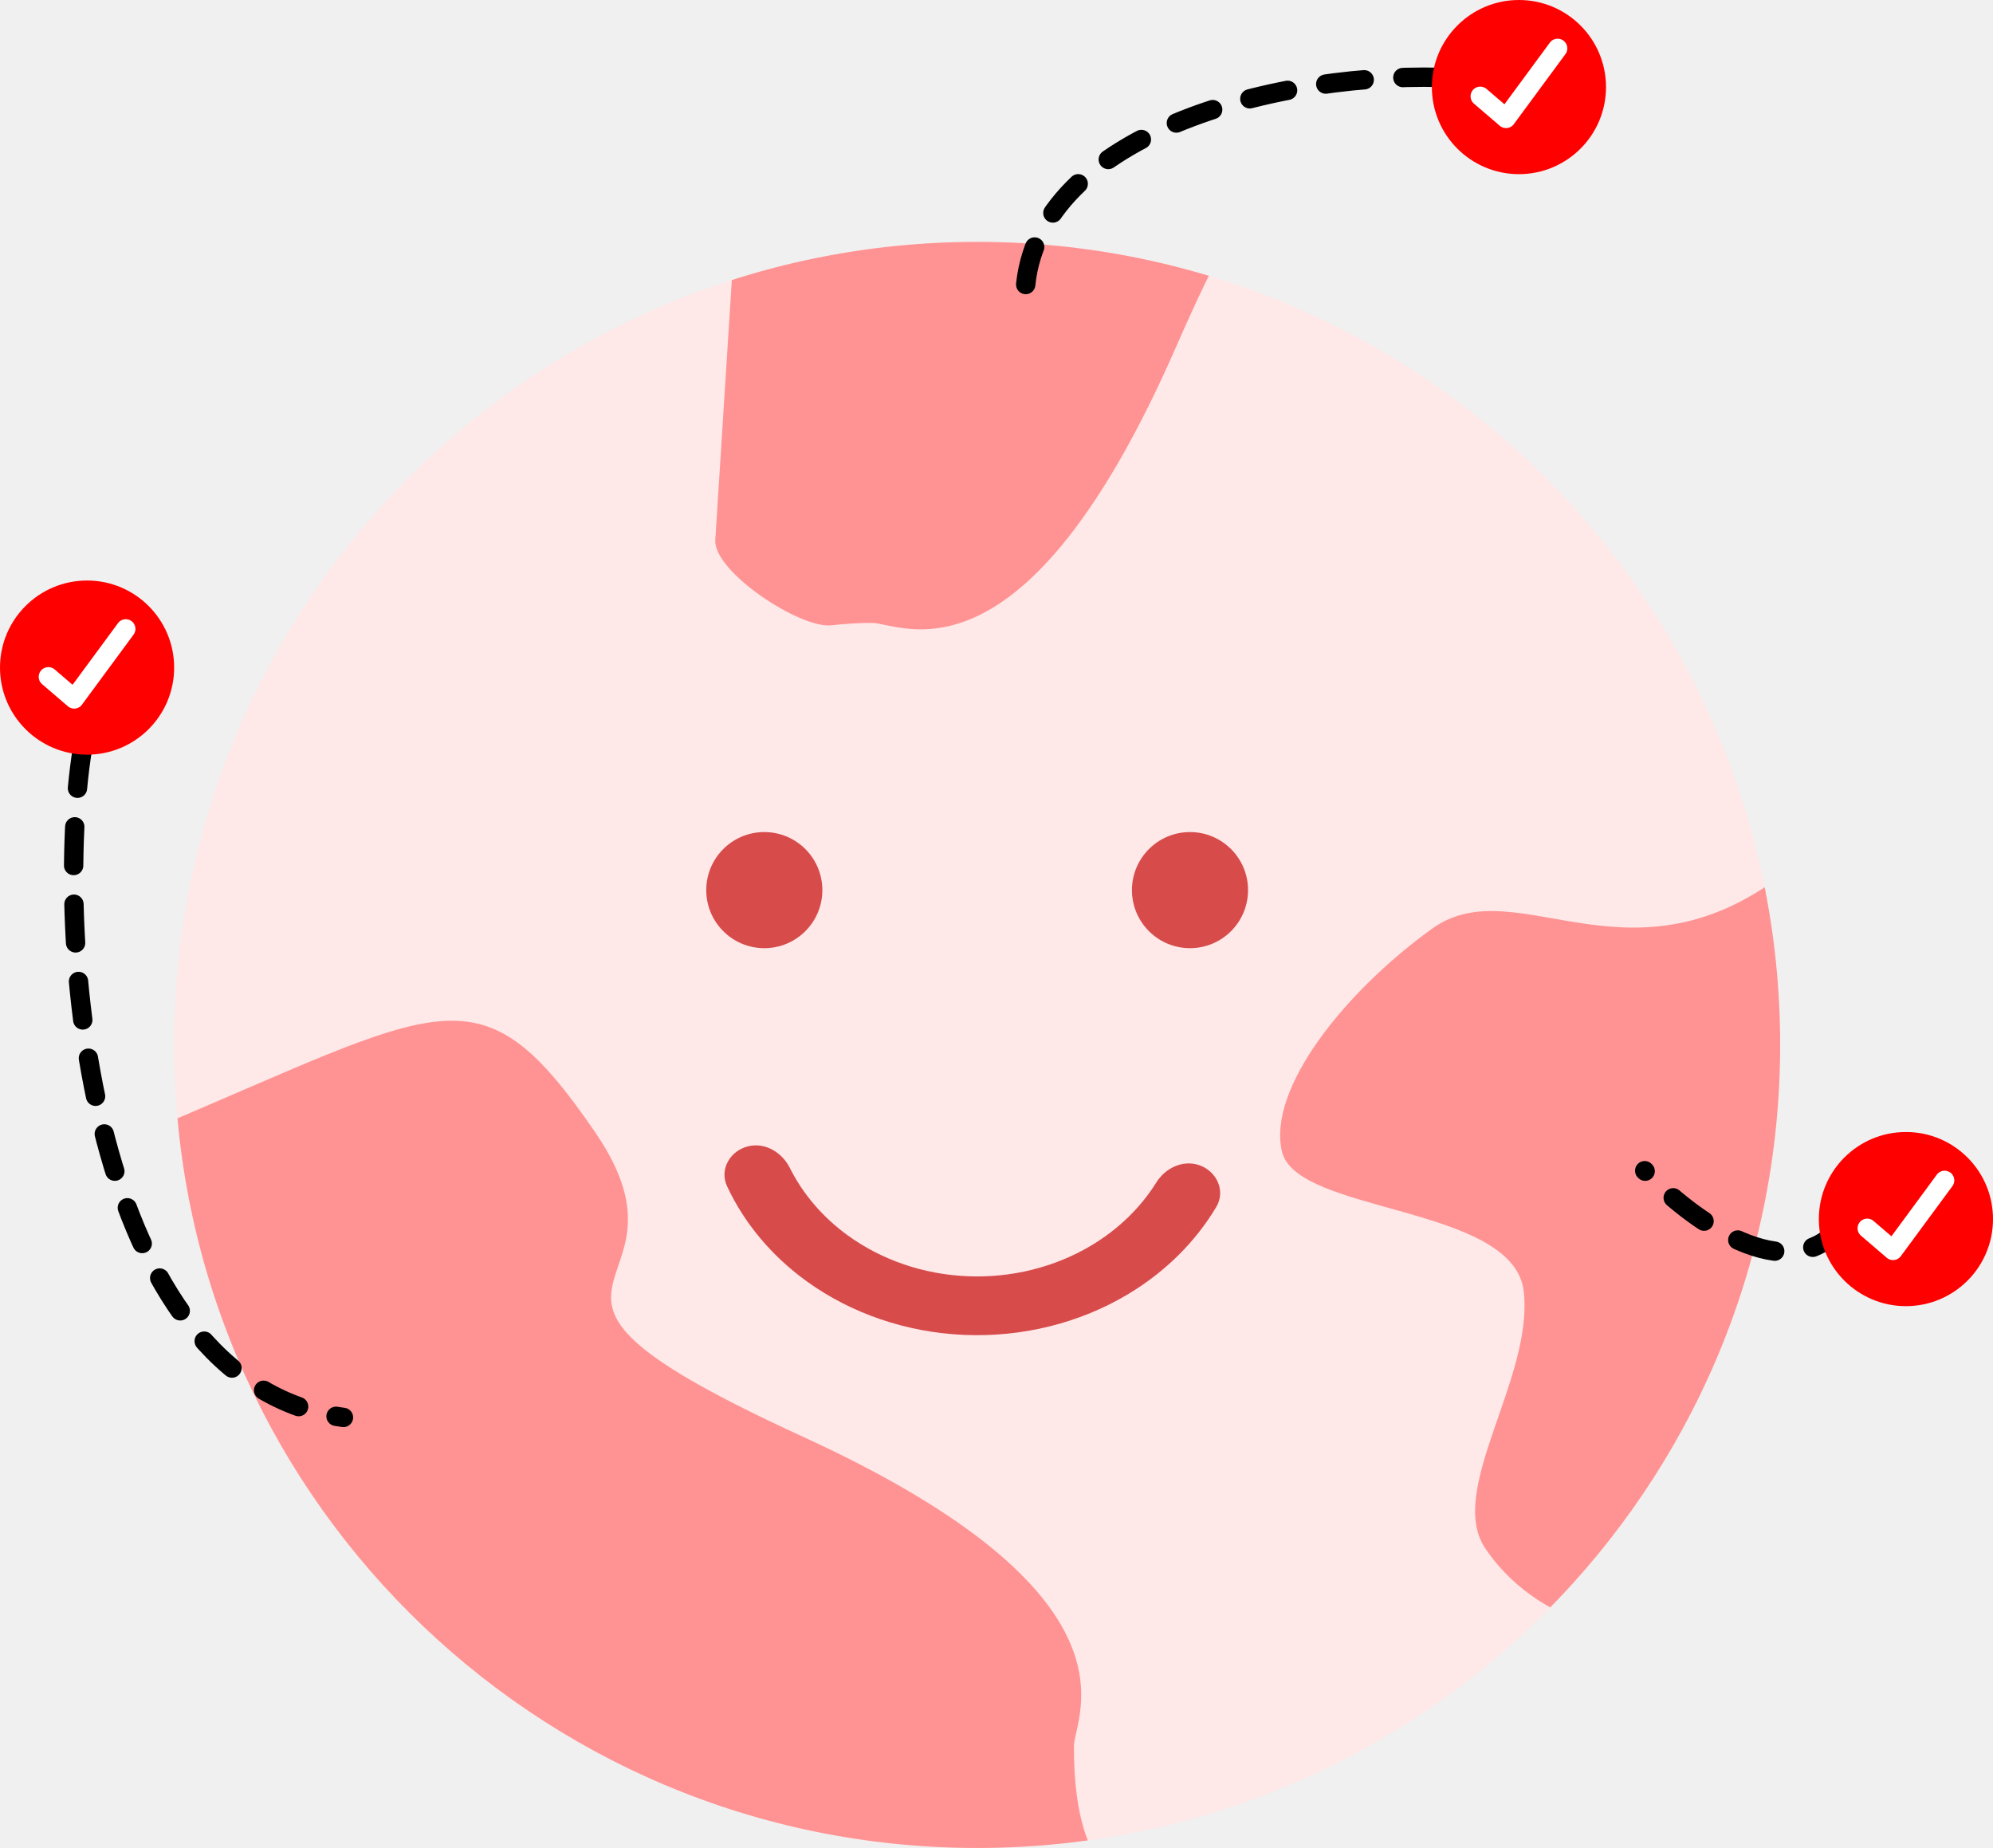
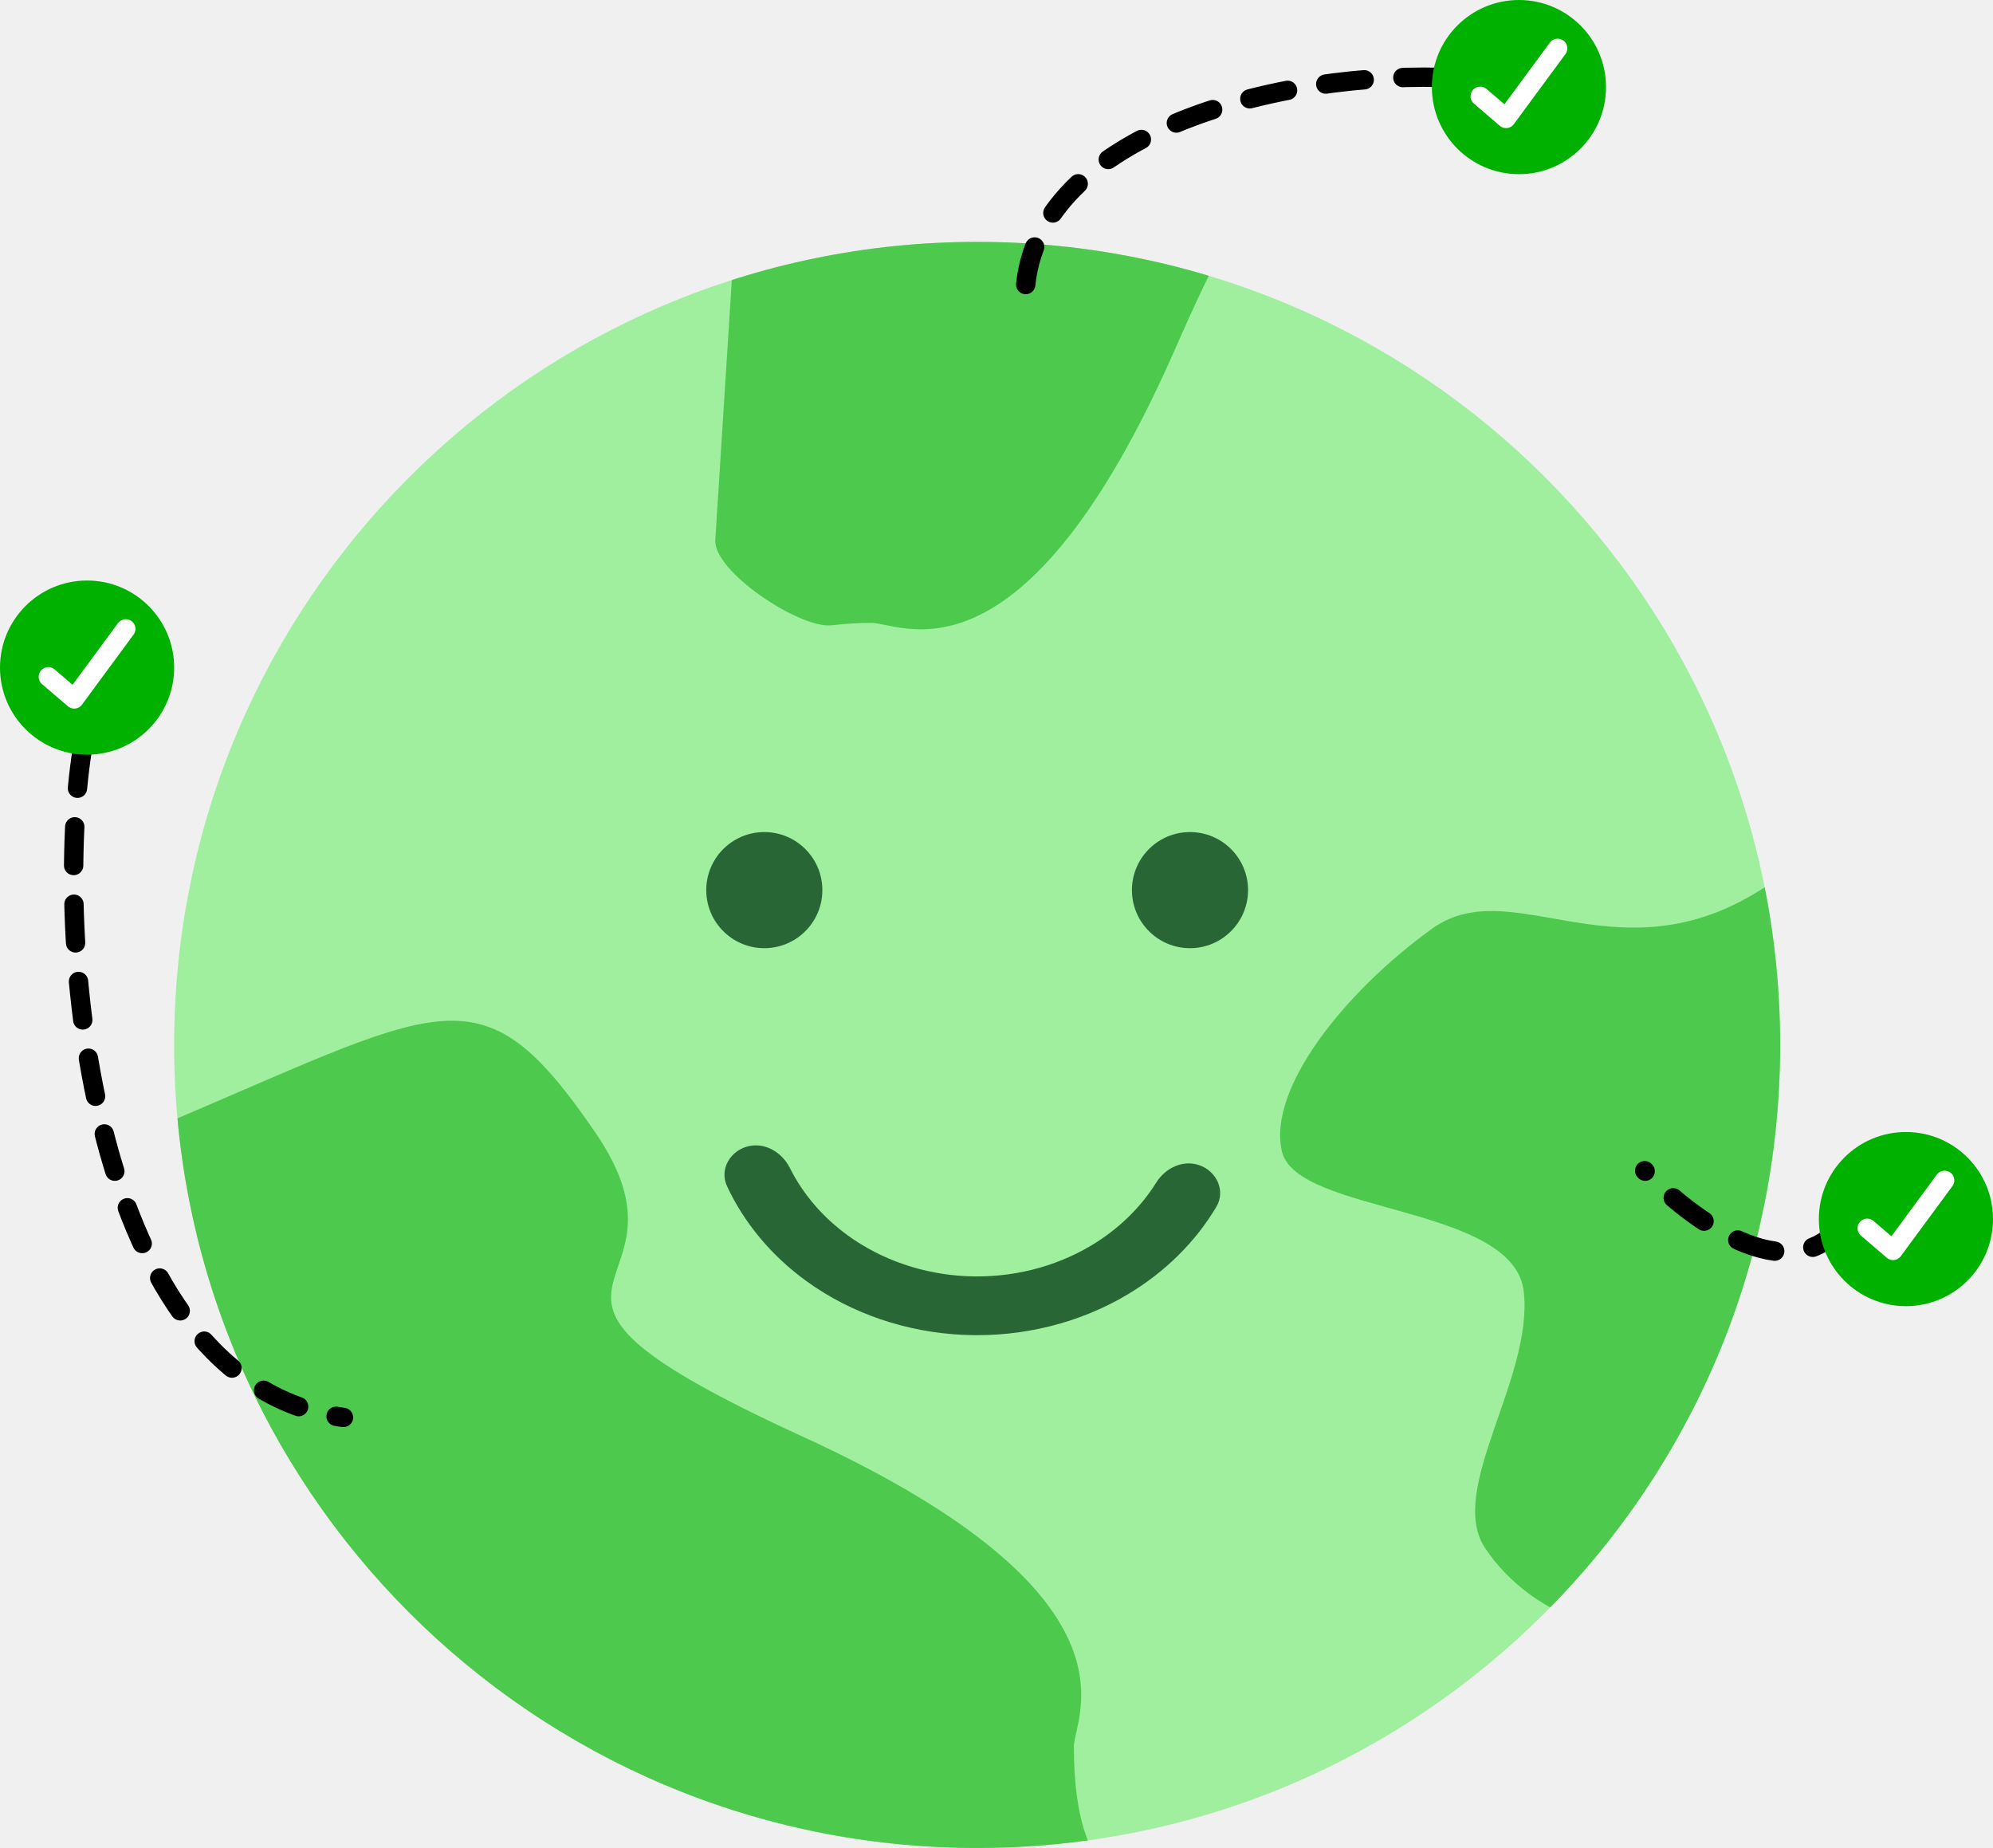
<svg xmlns="http://www.w3.org/2000/svg" width="206" height="191" viewBox="0 0 206 191" fill="none">
-   <circle cx="101" cy="108" r="83" fill="#FFE8E8" />
+   <circle cx="101" cy="108" r="83" fill="#9FEF9F" />
  <mask id="mask0_11_204" style="mask-type:alpha" maskUnits="userSpaceOnUse" x="18" y="25" width="166" height="166">
-     <circle cx="101" cy="108" r="83" fill="#FF9393" />
+     <circle cx="101" cy="108" r="83" fill="#4dc94d" />
  </mask>
  <g mask="url(#mask0_11_204)">
-     <path d="M61.5 117C49.5 99.5 46 104 15 117L25 192L112 195.5C118.167 192.333 111 196.218 111 180.5C111 177.5 119 165 83 148.5C47 132 73.5 134.5 61.5 117Z" fill="#FF9393" />
-     <path d="M90.067 64.379C93.067 64.327 105.704 72.107 121.574 35.825C125.612 26.592 128.49 21.428 130.823 18.656C132.178 17.046 133.268 12.508 131.759 11.041C131.243 10.54 130.51 10.33 129.807 10.482L78.293 21.637C76.982 21.921 76.019 23.04 75.933 24.379L73.934 55.818C73.727 59.078 82.693 64.997 85.939 64.628C87.503 64.451 88.939 64.379 90.067 64.379Z" fill="#FF9393" />
-     <path d="M148 96C157 89.5 169 103.5 186 89L193 127L163.5 167.5C161.5 167 156.7 164.8 153.5 160C149.5 154 158.5 142.5 157.5 133.5C156.5 124.5 134 125.5 132.5 119C131 112.5 139 102.5 148 96Z" fill="#FF9393" />
+     <path d="M61.5 117C49.5 99.5 46 104 15 117L25 192L112 195.5C118.167 192.333 111 196.218 111 180.5C111 177.5 119 165 83 148.5C47 132 73.5 134.5 61.5 117Z" fill="#4dc94d" />
+     <path d="M90.067 64.379C93.067 64.327 105.704 72.107 121.574 35.825C125.612 26.592 128.49 21.428 130.823 18.656C132.178 17.046 133.268 12.508 131.759 11.041C131.243 10.54 130.51 10.33 129.807 10.482L78.293 21.637C76.982 21.921 76.019 23.04 75.933 24.379L73.934 55.818C73.727 59.078 82.693 64.997 85.939 64.628C87.503 64.451 88.939 64.379 90.067 64.379Z" fill="#4dc94d" />
+     <path d="M148 96C157 89.5 169 103.5 186 89L193 127L163.5 167.5C161.5 167 156.7 164.8 153.5 160C149.5 154 158.5 142.5 157.5 133.5C156.5 124.5 134 125.5 132.5 119C131 112.5 139 102.5 148 96Z" fill="#4dc94d" />
  </g>
-   <circle cx="79" cy="92" r="6" fill="#D74B4B" />
-   <circle cx="123" cy="92" r="6" fill="#D74B4B" />
-   <path d="M77.368 118.468C75.482 118.905 74.331 120.85 75.149 122.604C76.922 126.41 79.732 129.784 83.347 132.406C87.987 135.771 93.712 137.721 99.683 137.972C105.654 138.223 111.558 136.762 116.532 133.801C120.404 131.496 123.554 128.377 125.72 124.741C126.716 123.069 125.748 121.008 123.896 120.409V120.409C122.225 119.868 120.445 120.731 119.515 122.221C117.883 124.832 115.574 127.075 112.76 128.75C108.994 130.991 104.524 132.098 100.003 131.908C95.482 131.718 91.147 130.241 87.634 127.693C85.038 125.81 82.991 123.416 81.641 120.716C80.84 119.115 79.112 118.065 77.368 118.468V118.468Z" fill="#D74B4B" />
+   <circle cx="79" cy="92" r="6" fill="#296636" />
+   <circle cx="123" cy="92" r="6" fill="#296636" />
+   <path d="M77.368 118.468C75.482 118.905 74.331 120.85 75.149 122.604C76.922 126.41 79.732 129.784 83.347 132.406C87.987 135.771 93.712 137.721 99.683 137.972C105.654 138.223 111.558 136.762 116.532 133.801C120.404 131.496 123.554 128.377 125.72 124.741C126.716 123.069 125.748 121.008 123.896 120.409V120.409C122.225 119.868 120.445 120.731 119.515 122.221C117.883 124.832 115.574 127.075 112.76 128.75C108.994 130.991 104.524 132.098 100.003 131.908C95.482 131.718 91.147 130.241 87.634 127.693C85.038 125.81 82.991 123.416 81.641 120.716C80.84 119.115 79.112 118.065 77.368 118.468V118.468Z" fill="#296636" />
  <path d="M190.5 126.5C184.9 133.7 174.5 125.833 170 121" stroke="black" stroke-width="2" stroke-linecap="round" stroke-linejoin="round" stroke-dasharray="4 4" />
  <path d="M8.5 77.5C5.5 96.5 9 143 35.5 146.5" stroke="black" stroke-width="2" stroke-linecap="round" stroke-linejoin="round" stroke-dasharray="4 4" />
  <path d="M149 8C130 7.5 104.5 15 106 32.5" stroke="black" stroke-width="2" stroke-linecap="round" stroke-linejoin="round" stroke-dasharray="4 4" />
-   <circle cx="157" cy="9" r="9" fill="#FF0000" />
+   <circle cx="157" cy="9" r="9" fill="#00b100" />
  <path d="M153 9.952L155.667 12.238L161 5" stroke="white" stroke-width="2" stroke-linecap="round" stroke-linejoin="round" />
-   <circle cx="9" cy="69" r="9" fill="#FF0000" />
+   <circle cx="9" cy="69" r="9" fill="#00b100" />
  <path d="M5 69.952L7.667 72.238L13 65" stroke="white" stroke-width="2" stroke-linecap="round" stroke-linejoin="round" />
-   <circle cx="197" cy="126" r="9" fill="#FF0000" />
+   <circle cx="197" cy="126" r="9" fill="#00b100" />
  <path d="M193 126.952L195.667 129.238L201 122" stroke="white" stroke-width="2" stroke-linecap="round" stroke-linejoin="round" />
</svg>
